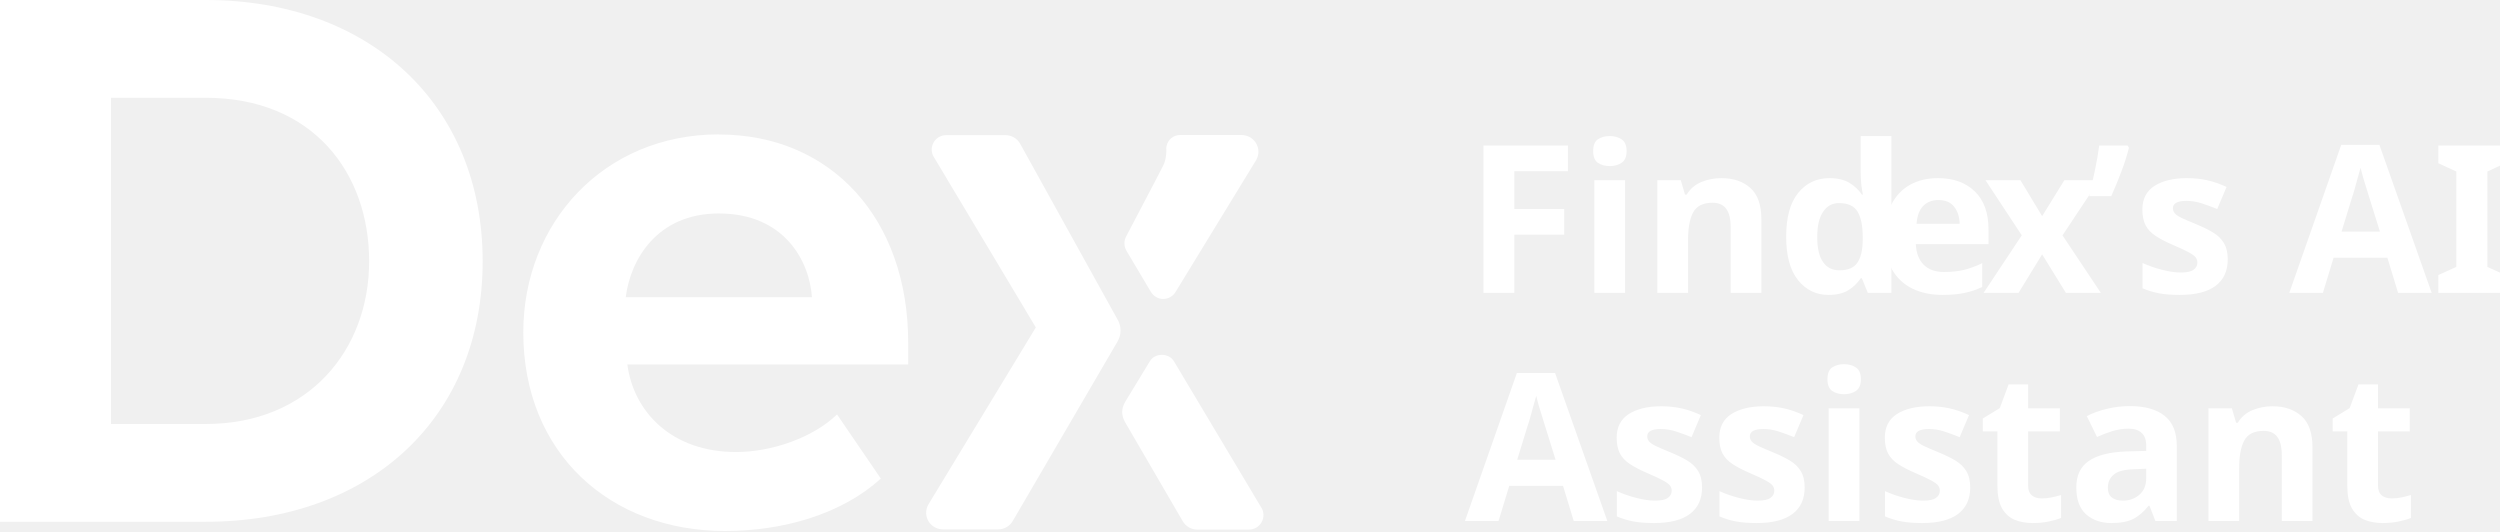
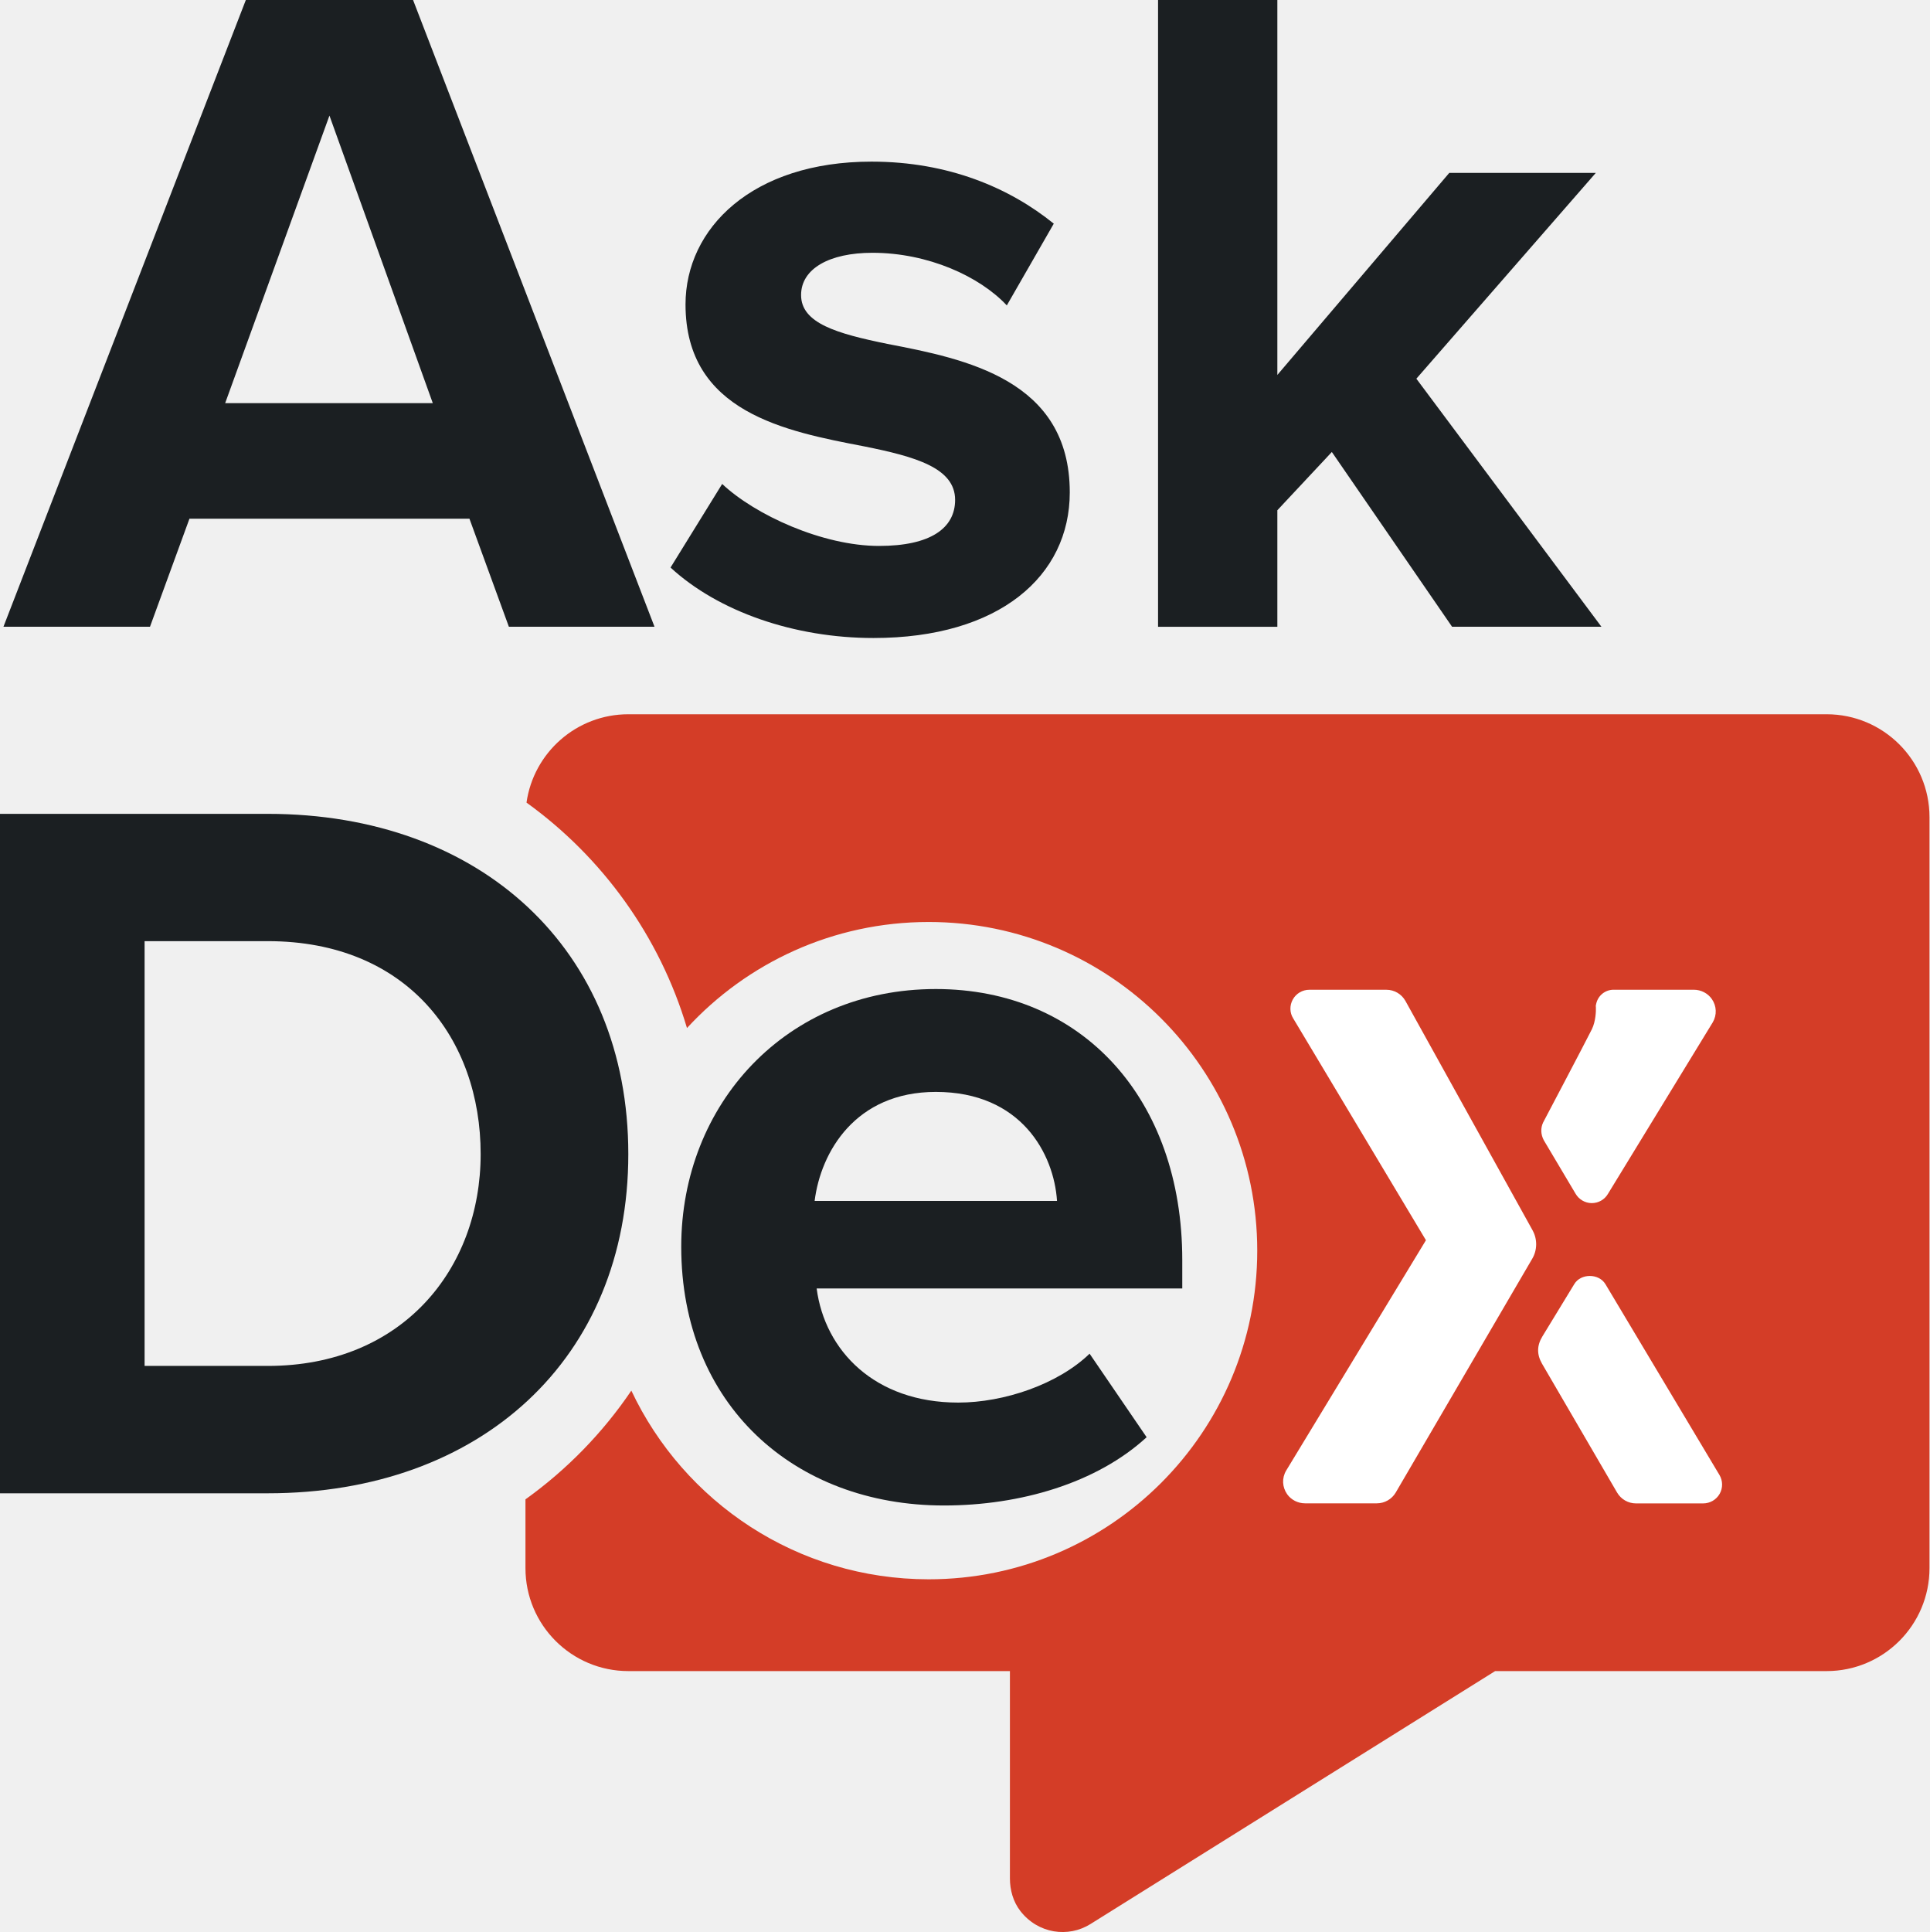
- <svg xmlns="http://www.w3.org/2000/svg" id="Layer_2" data-name="Layer 2" viewBox="0 0 230.13 48.89">
+ <svg xmlns="http://www.w3.org/2000/svg" id="Layer_2" data-name="Layer 2" viewBox="0 0 553.8 554.4">
  <defs>
    <style>
      .cls-1 {
-         font-family: ProximaNova-Bold, 'Proxima Nova';
-         font-size: 19px;
-         font-weight: 700;
+         fill: #1b1f22;
      }

-       .cls-1, .cls-2 {
-         fill: #fff;
+       .cls-2 {
+         fill: #d43d27;
      }

      .cls-3 {
-         letter-spacing: -.03em;
-       }
- 
-       .cls-4 {
-         letter-spacing: -.03em;
+         fill: #fff;
      }
    </style>
  </defs>
+   <path class="cls-2" d="M524.27,204.96H180.35c-14.89,0-27.2,11.02-29.23,25.35,21.78,15.7,38.21,38.34,46.06,64.69,17.23-18.7,41.93-30.43,69.37-30.43,52.08,0,94.31,42.22,94.31,94.31s-42.22,94.31-94.31,94.31c-37.72,0-70.25-22.14-85.34-54.14-8.2,12.11-18.51,22.68-30.39,31.2v19.74c0,16.31,13.22,29.54,29.54,29.54h109.51v59.49c0,3.36.95,6.74,3.02,9.39,5.08,6.51,13.74,7.69,20.11,3.7l116.14-72.58h95.13c16.31,0,29.54-13.22,29.54-29.54v-215.49c0-16.31-13.22-29.54-29.54-29.54Z" />
  <g>
-     <g>
-       <path class="cls-2" d="M0,48.03V0h18.94c15.05,0,25.49,9.58,25.49,24.05s-10.44,23.98-25.49,23.98H0ZM10.22,39.03h8.71c9.5,0,15.05-6.84,15.05-14.98s-5.18-15.05-15.05-15.05h-8.71v30.03Z" />
-       <path class="cls-2" d="M66.17,12.38c10.37,0,17.43,7.78,17.43,19.15v2.02h-25.85c.58,4.39,4.1,8.06,10.01,8.06,3.24,0,7.06-1.3,9.29-3.46l4.03,5.9c-3.53,3.24-8.93,4.83-14.33,4.83-10.58,0-18.58-7.13-18.58-18.29,0-10.08,7.42-18.22,18-18.22ZM57.6,27.36h17.14c-.22-3.31-2.52-7.71-8.57-7.71-5.69,0-8.14,4.25-8.57,7.71Z" />
-     </g>
-     <g>
-       <path class="cls-2" d="M105.94,26.86c.23.4.67.66,1.13.66h.01c.46,0,.9-.25,1.13-.64l7.42-12.14c.3-.52.28-1.14-.06-1.64-.29-.42-.77-.67-1.29-.67h-5.66c-.6,0-1.1.41-1.23.99l-.03.14v.14c.02.24,0,.99-.28,1.53-.44.89-3.4,6.49-3.44,6.58-.19.39-.18.86.05,1.27l2.24,3.77Z" />
-       <path class="cls-2" d="M116.11,46.73l-8.05-13.48c-.47-.78-1.75-.78-2.21,0l-2.25,3.7c-.39.64-.4,1.27-.03,1.92l5.31,9.12c.28.47.78.76,1.33.76h4.76c.48,0,.93-.26,1.16-.68.24-.42.23-.93-.01-1.34Z" />
-       <path class="cls-2" d="M102.9,29.46h0c-1.55-2.8-8.99-16.23-9-16.24-.27-.48-.79-.78-1.34-.78h-5.46c-.49,0-.93.26-1.17.69-.23.42-.22.94.03,1.32l9.39,15.69-9.88,16.28c-.31.53-.29,1.16.07,1.67.29.4.76.64,1.27.64h5.08c.54,0,1.05-.29,1.33-.76l9.65-16.53c.36-.61.37-1.37.03-1.99Z" />
-     </g>
+     <path class="cls-3" d="M452.23,342.55c.95,1.64,2.71,2.67,4.6,2.69h.06c1.89,0,3.65-1,4.6-2.6l30.12-49.29c1.22-2.1,1.12-4.64-.25-6.64-1.17-1.69-3.12-2.7-5.22-2.7h-22.99c-2.42,0-4.47,1.65-5,4.02l-.12.56.03.55c.05.98-.06,4-1.16,6.22-1.8,3.63-13.78,26.35-13.98,26.73-.76,1.6-.71,3.47.21,5.15l9.1,15.31Z" />
+     <path class="cls-3" d="M493.51,423.23l-32.7-54.71c-1.9-3.18-7.1-3.15-8.96-.03l-9.15,15.01c-1.58,2.6-1.63,5.14-.12,7.79l21.57,37.02c1.12,1.91,3.18,3.1,5.38,3.1h19.33c1.95,0,3.76-1.05,4.72-2.74.96-1.68.93-3.77-.06-5.43Z" />
+     <path class="cls-3" d="M439.91,353.11v-.02c-6.3-11.37-36.51-65.86-36.53-65.89-1.11-1.96-3.19-3.18-5.43-3.18h-22.15c-1.97,0-3.79,1.07-4.74,2.8-.95,1.71-.89,3.8.1,5.38l38.12,63.69-40.11,66.09c-1.27,2.13-1.17,4.72.27,6.79,1.17,1.64,3.09,2.62,5.15,2.62h20.61c2.21,0,4.28-1.18,5.41-3.1l39.19-67.11c1.45-2.47,1.49-5.57.11-8.08Z" />
  </g>
-   <text class="cls-1" transform="translate(134.85 26.96)">
-     <tspan x="0" y="0">Find</tspan>
-     <tspan class="cls-4" x="37.79" y="0">e</tspan>
-     <tspan x="47.65" y="0">x</tspan>
-     <tspan class="cls-3" x="57.23" y="0">’</tspan>
-     <tspan x="61.5" y="0">s AI</tspan>
-     <tspan x="0" y="21">Assistant</tspan>
-   </text>
+   <path class="cls-1" d="M146.06,179.85l-11.32-31.01H54.38l-11.33,31.01H.99L70.56,0h48l69.3,179.85h-41.79ZM94.56,33.17l-29.93,82.51h59.59l-29.66-82.51Z" />
+   <path class="cls-1" d="M207.27,138.86c9.44,8.9,28.85,17.8,45.03,17.8,14.83,0,21.84-5.12,21.84-13.21,0-9.17-11.33-12.4-26.15-15.37-22.38-4.31-51.23-9.71-51.23-40.72,0-21.84,19.14-40.98,53.39-40.98,22.11,0,39.64,7.55,52.31,17.8l-13.48,23.46c-7.82-8.36-22.65-15.1-38.56-15.1-12.4,0-20.49,4.58-20.49,12.13,0,8.09,10.25,11.05,24.81,14.02,22.38,4.31,52.31,10.25,52.31,42.6,0,24-20.22,41.79-56.35,41.79-22.65,0-44.49-7.55-58.24-20.22l14.83-24Z" />
+   <path class="cls-1" d="M416.78,179.85l-34.51-50.15-15.64,16.72v33.44h-34.24V0h34.24v107.59l49.34-57.97h42.06l-51.5,59.05,53.12,71.18h-42.87Z" />
+   <g>
+     <path class="cls-1" d="M0,428.5v-194.96h76.87c61.09,0,103.47,38.88,103.47,97.63s-42.39,97.34-103.47,97.34H0ZM41.5,391.96h35.37c38.58,0,61.09-27.77,61.09-60.8s-21.05-61.09-61.09-61.09h-35.37v121.89Z" />
+     <path class="cls-1" d="M268.6,283.81c42.09,0,70.74,31.57,70.74,77.75v8.18h-104.94c2.34,17.83,16.66,32.74,40.63,32.74,13.16,0,28.65-5.26,37.71-14.03l16.37,23.97c-14.32,13.15-36.24,19.59-58.17,19.59-42.97,0-75.41-28.94-75.41-74.25,0-40.92,30.1-73.95,73.07-73.95ZM233.82,344.61h69.57c-.88-13.45-10.23-31.28-34.79-31.28-23.09,0-33.03,17.25-34.78,31.28Z" />
+   </g>
</svg>
